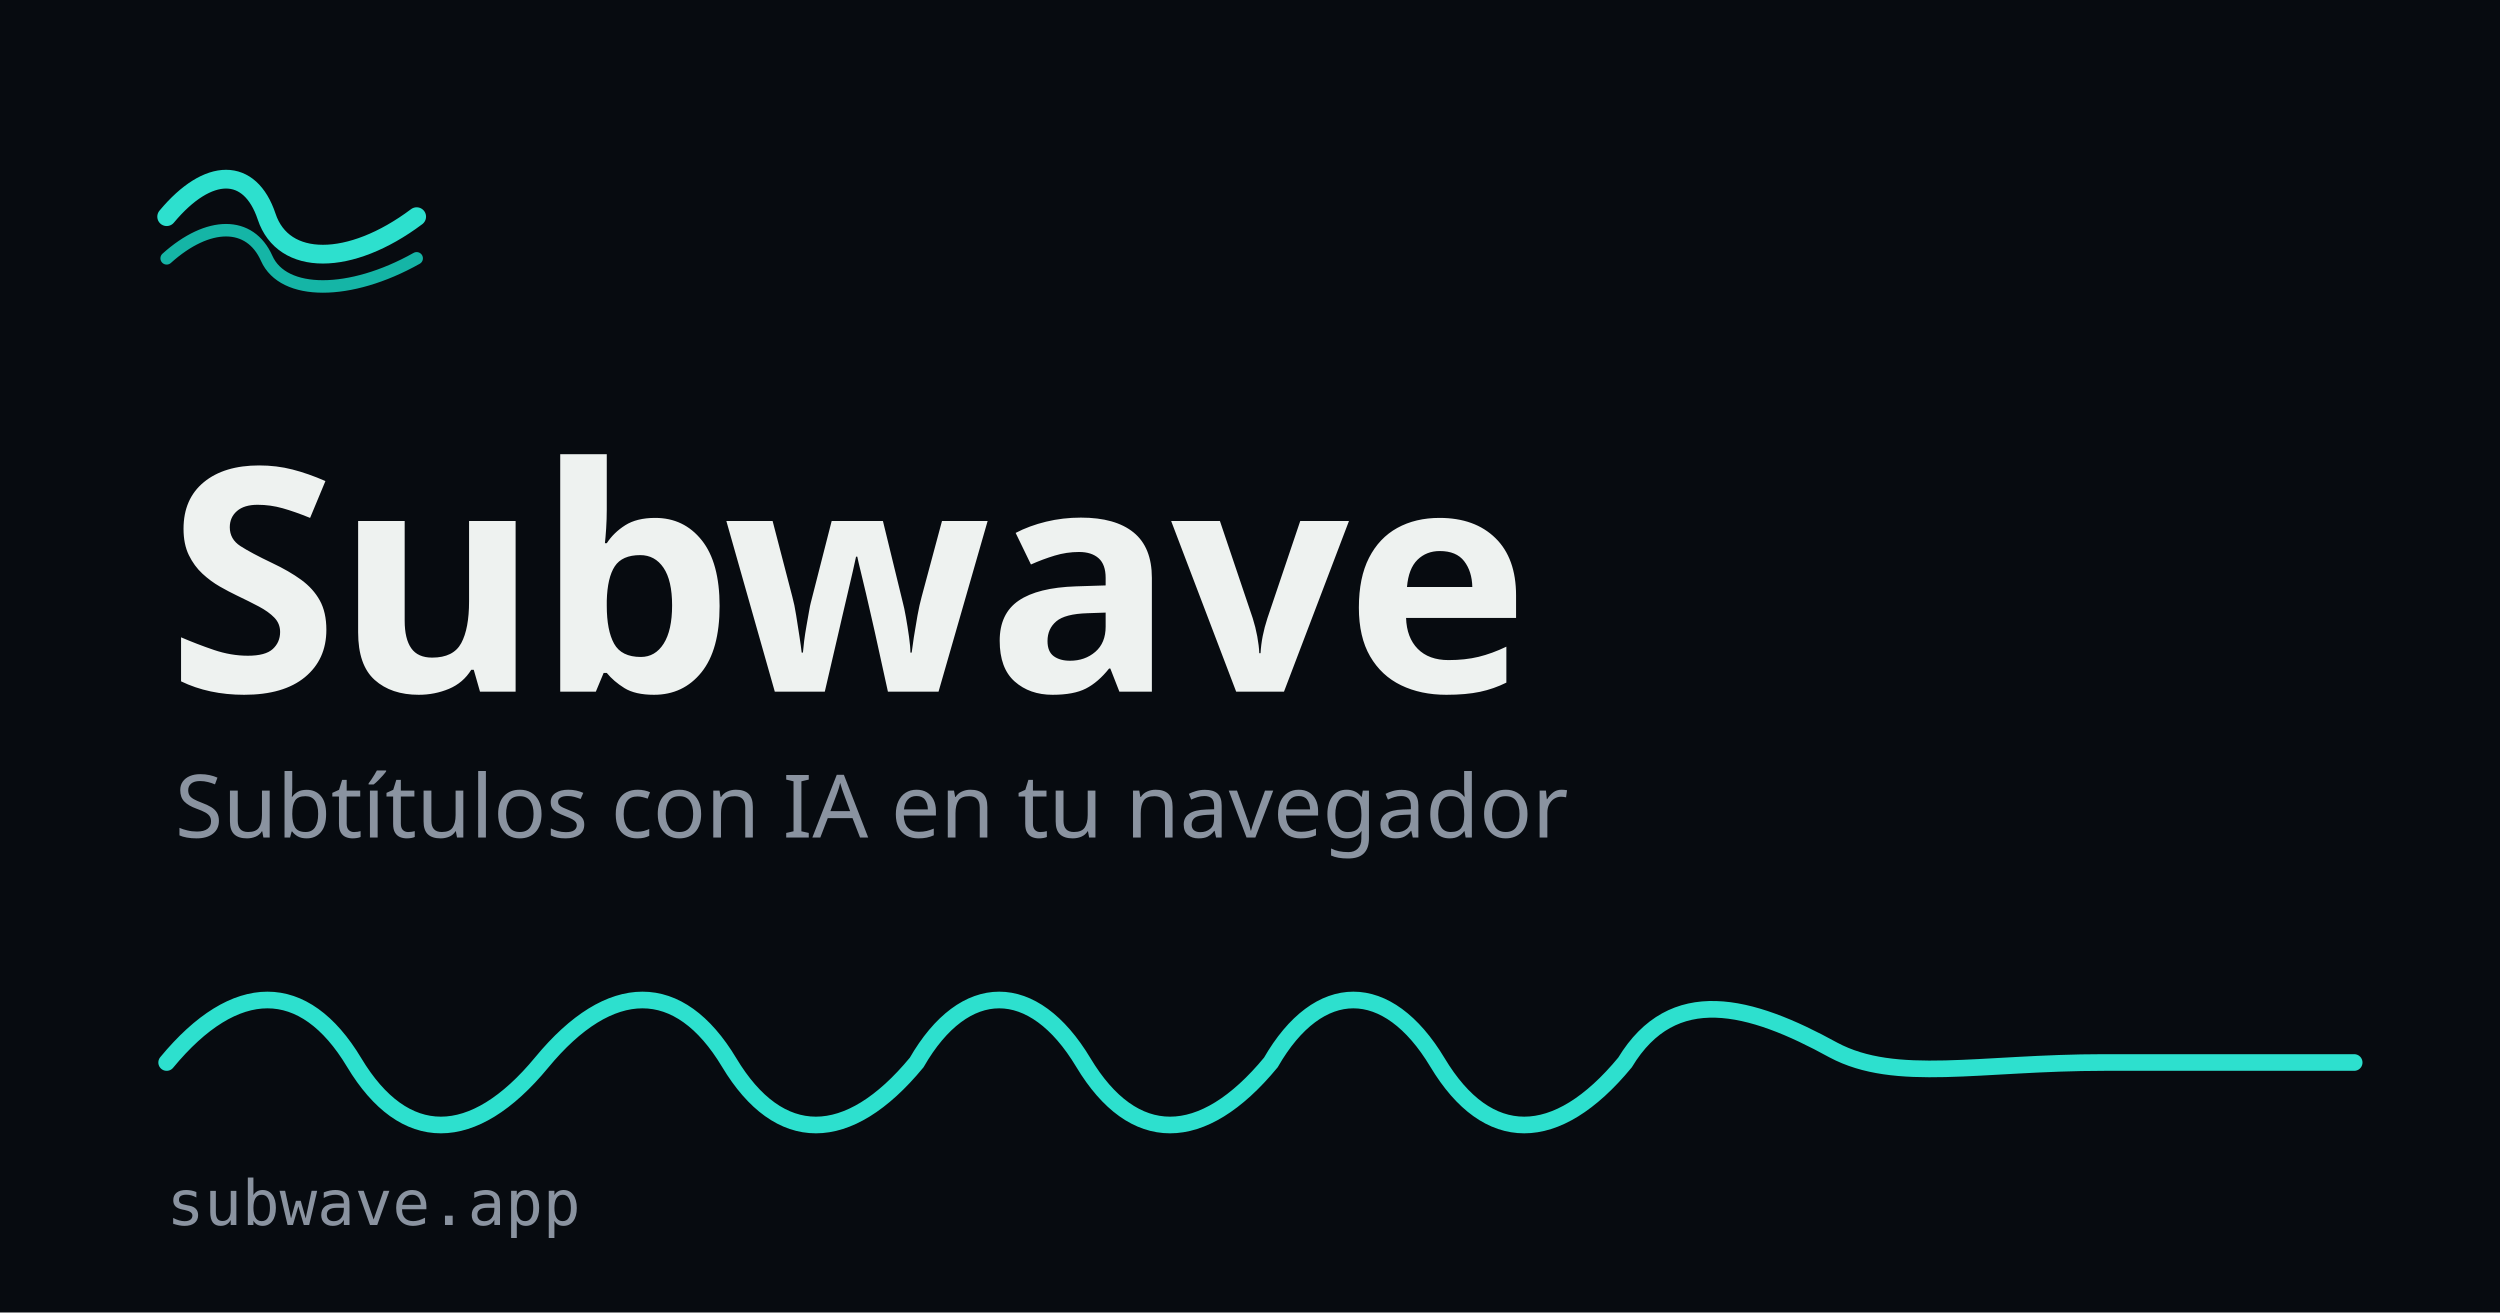
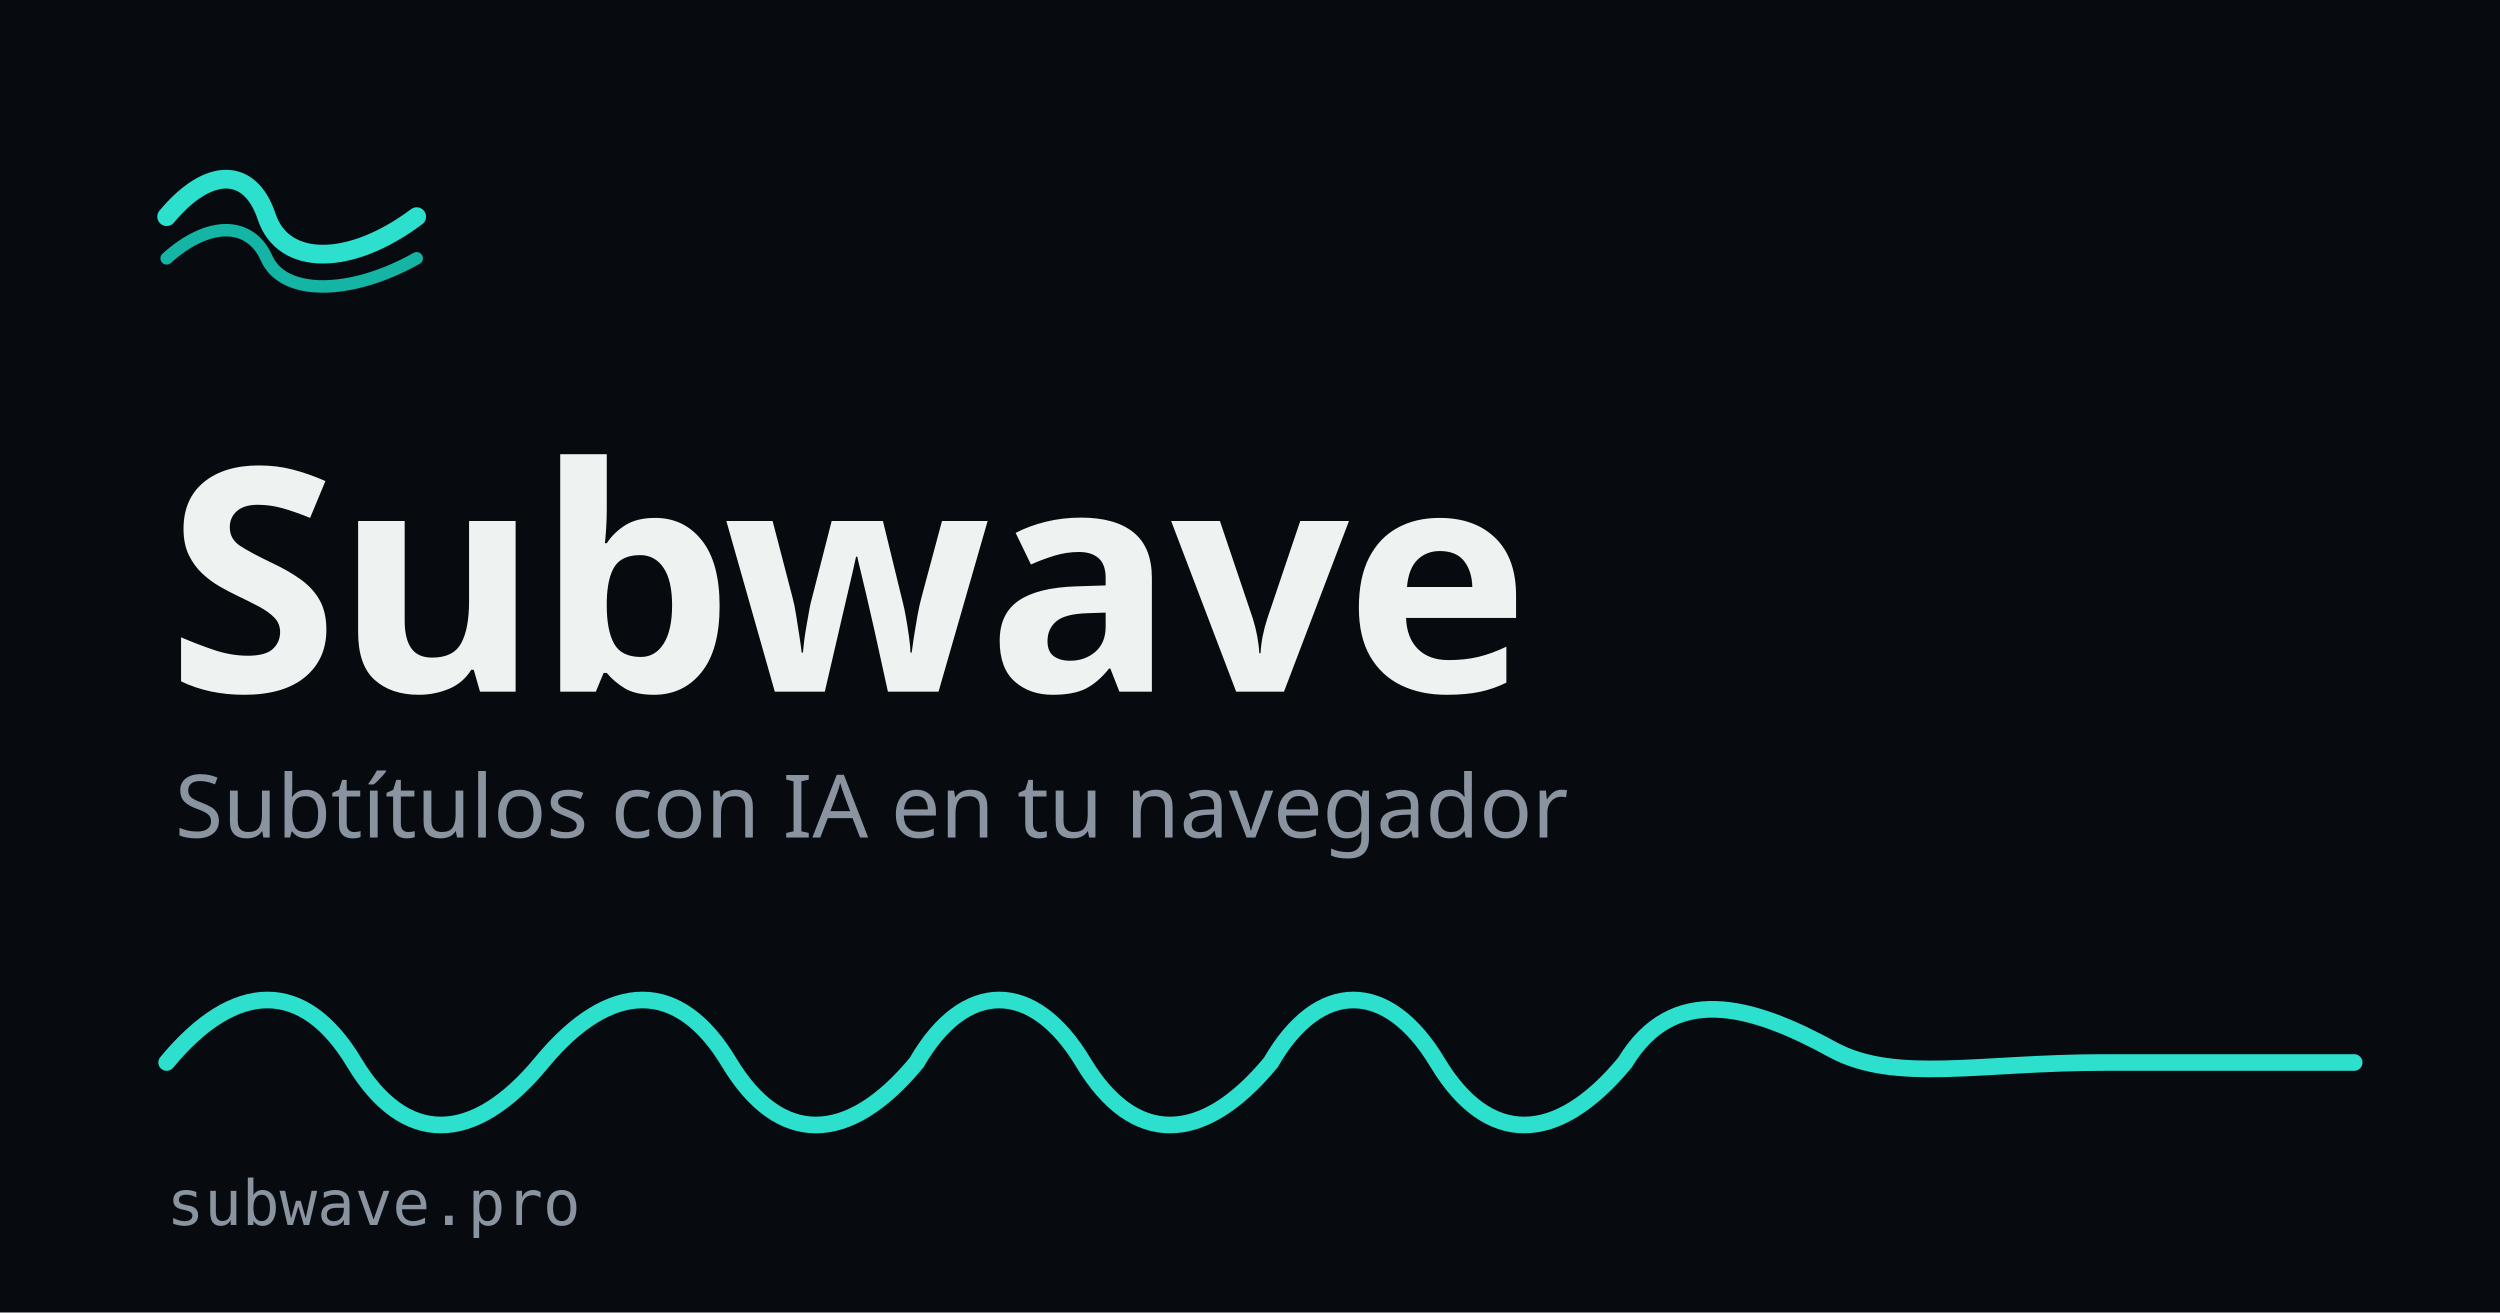
<svg xmlns="http://www.w3.org/2000/svg" width="1200" height="630" viewBox="0 0 1200 630" role="img" aria-label="Subwave — subtítulos con IA en tu navegador">
  <rect width="1200" height="630" fill="#070B10" />
  <path d="M80 104 C100 80 120 80 128 104 C136 128 168 128 200 104" fill="none" stroke="#2DE0CE" stroke-width="9" stroke-linecap="round" />
  <path d="M80 124 C100 106 120 106 128 124 C136 142 168 142 200 124" fill="none" stroke="#15B5A6" stroke-width="6" stroke-linecap="round" />
  <text x="80" y="332" font-family="Outfit, Segoe UI, sans-serif" font-size="150" font-weight="600" fill="#EEF2F0" letter-spacing="-2">Subwave</text>
  <text x="84" y="402" font-family="Outfit, Segoe UI, sans-serif" font-size="42" font-weight="400" fill="#8A93A0">Subtítulos con IA en tu navegador</text>
  <path d="M80 510 C113 470 146 470 170 510 C194 550 227 550 260 510 C293 470 326 470 350 510 C374 550 407 550 440 510 C463 470 496 470 520 510 C544 550 577 550 610 510 C633 470 666 470 690 510 C714 550 747 550 780 510 C803 472 840 482 880 504 C910 520 950 510 1010 510 L1130 510" fill="none" stroke="#2DE0CE" stroke-width="8" stroke-linecap="round" />
-   <text x="80" y="588" font-family="JetBrains Mono, ui-monospace, monospace" font-size="30" font-weight="500" fill="#8A93A0">subwave.app</text>
+   <text x="80" y="588" font-family="JetBrains Mono, ui-monospace, monospace" font-size="30" font-weight="500" fill="#8A93A0">subwave.pro</text>
</svg>
